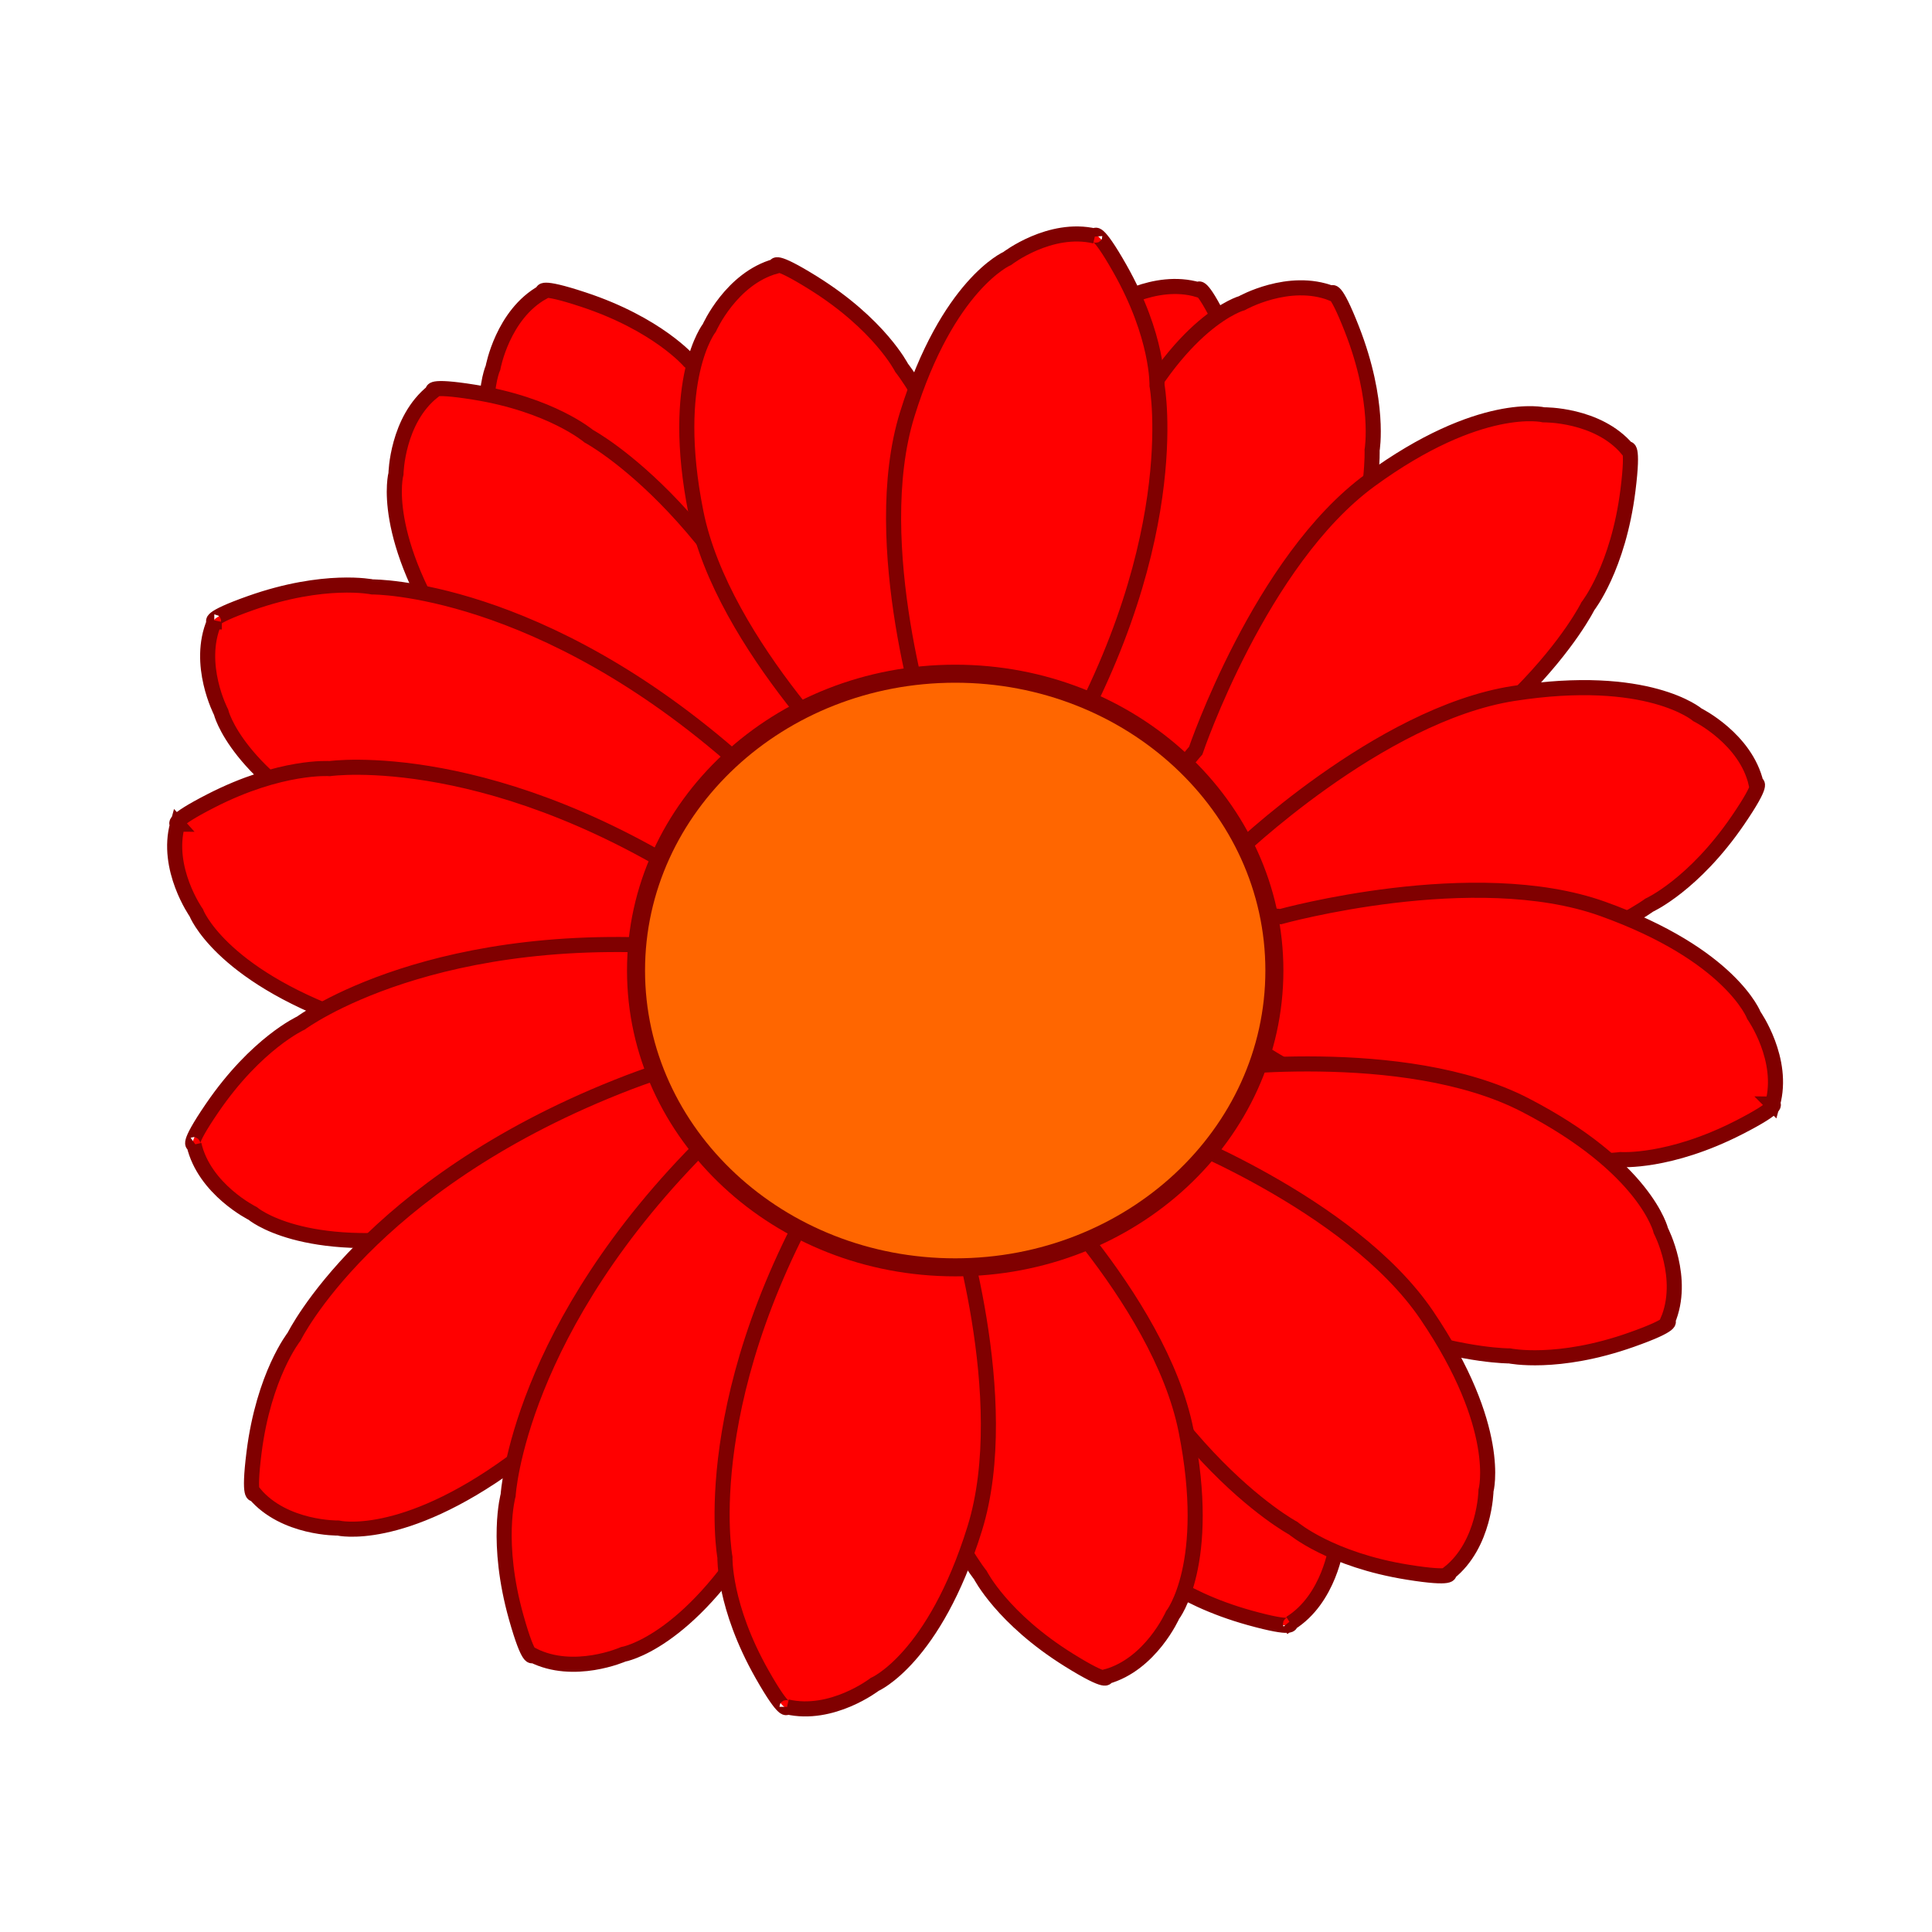
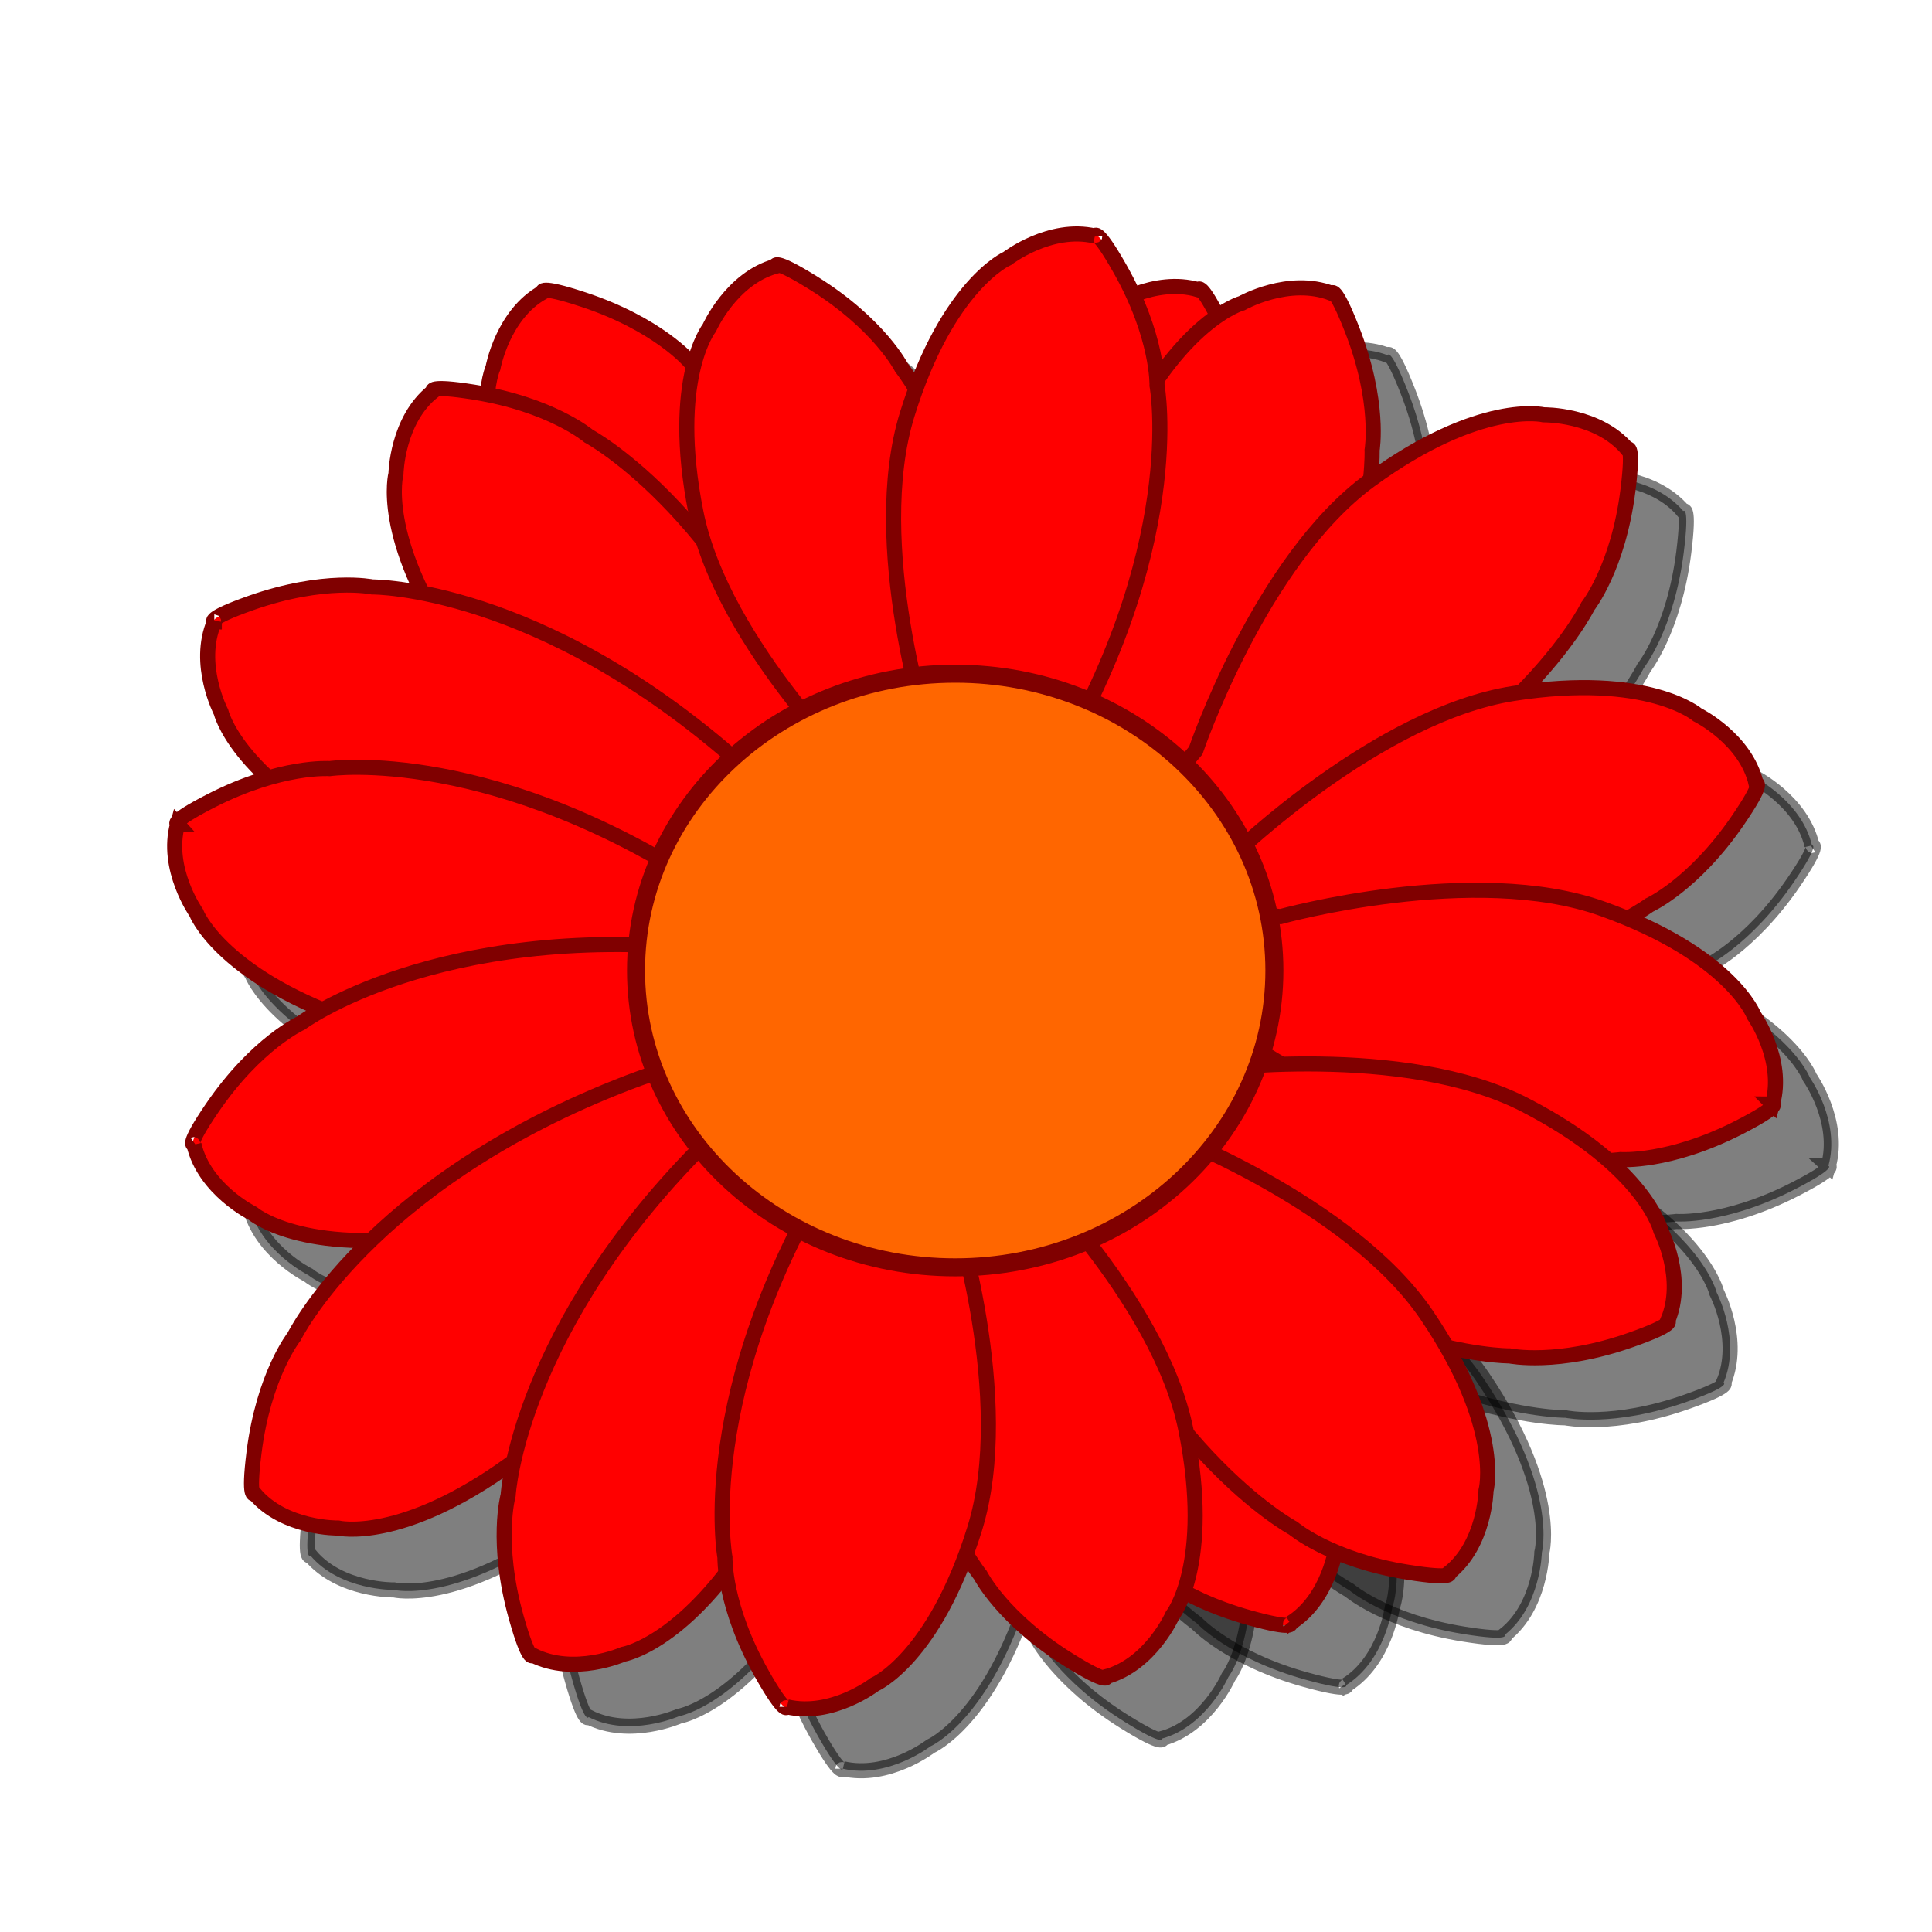
<svg xmlns="http://www.w3.org/2000/svg" width="256" height="256" viewBox="0 0 67.733 67.733" version="1.1" id="svg1" xml:space="preserve">
  <defs id="defs1" />
  <g id="layer1">
+     <path style="fill:#000000;fill-opacity:0.5;stroke:#000000;stroke-width:0.529;stroke-dasharray:none;stroke-opacity:0.5" d="m 47.192,59.076 c 5.24e-4,4.91e-4 0.192,0.259 -1.422,-0.189 -2.649,-0.736 -3.822,-1.984 -3.822,-1.984 0,0 -4.838,-3.329 -7.012,-12.48 -2.174,-9.151 4.008,-1.859 4.008,-1.859 0,0 6.274,3.211 8.494,7.443 2.22,4.232 1.374,6.346 1.374,6.346 0,0 -0.245,1.872 -1.619,2.725 z" id="path2-2-61-9-2" />
+     <circle id="path1-9" style="fill:#000000;fill-opacity:0.5;stroke:#000000;stroke-width:0.265;stroke-opacity:0.5" cx="9.565" cy="24.02" r="0.001" />
+     <path style="fill:#000000;fill-opacity:0.5;stroke:#000000;stroke-width:0.529;stroke-dasharray:none;stroke-opacity:0.5" d="m 20.989,12.412 c -4.99e-4,-5.15e-4 -0.179,-0.268 1.412,0.257 2.611,0.86 3.724,2.163 3.724,2.163 0,0 4.675,3.555 6.413,12.799 1.738,9.244 -4.091,1.667 -4.091,1.667 0,0 -6.115,-3.505 -8.132,-7.837 -2.017,-4.332 -1.072,-6.404 -1.072,-6.404 0,0 0.334,-1.859 1.746,-2.645 z" id="path2-25-6" />
+     <path style="fill:#000000;fill-opacity:0.5;stroke:#000000;stroke-width:0.529;stroke-dasharray:none;stroke-opacity:0.5" d="m 17.143,15.889 c -5.76e-4,-4.29e-4 -0.22,-0.236 1.434,0.029 2.715,0.434 4.021,1.543 4.021,1.543 0,0 5.182,2.765 8.369,11.615 3.187,8.849 -3.774,2.297 -3.774,2.297 0,0 -6.595,-2.487 -9.276,-6.443 -2.681,-3.956 -2.077,-6.151 -2.077,-6.151 0,0 0.034,-1.888 1.303,-2.889 z" id="path2-2-13" />
+     <path style="fill:#000000;fill-opacity:0.5;stroke:#000000;stroke-width:0.529;stroke-dasharray:none;stroke-opacity:0.5" d="m 9.471,23.973 c -7.11e-4,-1.02e-4 -0.306,-0.102 1.274,-0.66 2.592,-0.917 4.269,-0.566 4.269,-0.566 0,0 5.873,-0.047 12.902,6.203 7.029,6.25 -2.217,3.821 -2.217,3.821 0,0 -6.982,0.967 -11.227,-1.226 -4.246,-2.194 -4.764,-4.411 -4.764,-4.411 0,0 -0.873,-1.675 -0.236,-3.161 z" id="path2-64" />
+     <path style="fill:#000000;fill-opacity:0.5;stroke:#000000;stroke-width:0.529;stroke-dasharray:none;stroke-opacity:0.5" d="m 43.969,12.327 c 1.8e-5,-7.19e-4 0.065,-0.315 0.805,1.187 1.215,2.467 1.064,4.173 1.064,4.173 0,0 0.737,5.827 -4.645,13.541 -5.382,7.714 -4.055,-1.753 -4.055,-1.753 0,0 -1.78,-6.82 -0.101,-11.293 1.68,-4.474 3.821,-5.25 3.821,-5.25 0,0 1.561,-1.063 3.111,-0.605 z" id="path2-9-4-5" />
+     <path style="fill:#000000;fill-opacity:0.5;stroke:#000000;stroke-width:0.529;stroke-dasharray:none;stroke-opacity:0.5" d="m 48.649,12.453 c 7.8e-5,-7.15e-4 0.092,-0.309 0.703,1.251 1.004,2.56 0.71,4.248 0.71,4.248 0,0 0.246,5.868 -5.763,13.104 -6.009,7.236 -3.894,-2.086 -3.894,-2.086 0,0 -1.203,-6.945 0.846,-11.262 2.049,-4.317 4.247,-4.911 4.247,-4.911 0,0 1.644,-0.929 3.151,-0.343 z" id="path2-9-13" />
+     <path style="fill:#000000;fill-opacity:0.5;stroke:#000000;stroke-width:0.529;stroke-dasharray:none;stroke-opacity:0.5" d="m 59.012,17.917 c 4.1e-4,-5.91e-4 0.228,-0.228 0.02,1.435 -0.341,2.728 -1.406,4.071 -1.406,4.071 0,0 -2.588,5.272 -11.325,8.757 -8.736,3.485 -2.423,-3.694 -2.423,-3.694 0,0 2.262,-6.675 6.125,-9.489 3.863,-2.814 6.077,-2.284 6.077,-2.284 0,0 1.888,-0.03 2.932,1.205 z" id="path2-2-1-2" />
+     <path style="fill:#000000;fill-opacity:0.5;stroke:#000000;stroke-width:0.529;stroke-dasharray:none;stroke-opacity:0.5" d="m 63.525,29.642 c 6.35e-4,-3.38e-4 0.307,-0.098 -0.638,1.285 -1.552,2.27 -3.112,2.976 -3.112,2.976 0,0 -4.713,3.504 -14.076,2.606 -9.363,-0.898 -0.465,-4.393 -0.465,-4.393 0,0 5.065,-4.901 9.787,-5.636 4.722,-0.735 6.449,0.749 6.449,0.749 0,0 1.693,0.837 2.056,2.412 z" id="path2-9-3-0" />
+     <path style="fill:#000000;fill-opacity:0.5;stroke:#000000;stroke-width:0.529;stroke-dasharray:none;stroke-opacity:0.5" d="m 64.1,40.872 c 7.2e-4,7e-6 0.316,0.061 -1.175,0.824 -2.448,1.252 -4.156,1.127 -4.156,1.127 0,0 -5.815,0.826 -13.61,-4.437 -7.796,-5.263 1.691,-4.081 1.691,-4.081 0,0 6.792,-1.884 11.291,-0.273 4.499,1.611 5.307,3.74 5.307,3.74 0,0 1.087,1.544 0.653,3.101 z" id="path2-2-1-9-7" />
+     <path style="fill:#000000;fill-opacity:0.5;stroke:#000000;stroke-width:0.529;stroke-dasharray:none;stroke-opacity:0.5" d="m 8.185,31.067 c -7.2e-4,-7e-6 -0.316,-0.061 1.175,-0.824 2.448,-1.252 4.156,-1.127 4.156,-1.127 0,0 5.815,-0.826 13.61,4.437 7.796,5.263 -1.691,4.081 -1.691,4.081 0,0 -6.792,1.884 -11.291,0.273 -4.499,-1.611 -5.307,-3.74 -5.307,-3.74 0,0 -1.087,-1.544 -0.653,-3.101 z" id="path2-2-1-9-5-1" />
+     <path style="fill:#000000;fill-opacity:0.5;stroke:#000000;stroke-width:0.529;stroke-dasharray:none;stroke-opacity:0.5" d="m 8.76,42.296 c -6.35e-4,3.38e-4 -0.307,0.098 0.638,-1.285 1.552,-2.27 3.112,-2.976 3.112,-2.976 0,0 4.713,-3.504 14.076,-2.606 9.363,0.898 0.465,4.393 0.465,4.393 0,0 -5.065,4.901 -9.787,5.636 -4.722,0.735 -6.449,-0.749 -6.449,-0.749 0,0 -1.693,-0.837 -2.056,-2.412 z" id="path2-9-3-6-8" />
+     <path style="fill:#000000;fill-opacity:0.5;stroke:#000000;stroke-width:0.529;stroke-dasharray:none;stroke-opacity:0.5" d="m 29.15,11.502 c -3.64e-4,-6.19e-4 -0.111,-0.302 1.311,0.583 2.334,1.453 3.107,2.982 3.107,2.982 0,0 3.703,4.559 3.207,13.952 -0.496,9.393 -4.369,0.653 -4.369,0.653 0,0 -5.114,-4.851 -6.05,-9.537 -0.936,-4.686 0.472,-6.475 0.472,-6.475 0,0 0.764,-1.727 2.322,-2.157 z" id="path2-97-6" />
+     <path style="fill:#000000;fill-opacity:0.5;stroke:#000000;stroke-width:0.529;stroke-dasharray:none;stroke-opacity:0.5" d="m 40.345,10.445 c -2.4e-5,-7.18e-4 0.047,-0.319 0.873,1.138 1.356,2.392 1.304,4.104 1.304,4.104 0,0 1.074,5.774 -3.85,13.788 -4.924,8.014 -4.15,-1.514 -4.15,-1.514 0,0 -2.174,-6.705 -0.757,-11.269 1.417,-4.564 3.509,-5.463 3.509,-5.463 0,0 1.496,-1.152 3.071,-0.785 z" id="path2-2-6-4" />
+     <path style="fill:#000000;fill-opacity:0.5;stroke:#000000;stroke-width:0.529;stroke-dasharray:none;stroke-opacity:0.5" d="m 60.424,48.48 c 7.11e-4,1.02e-4 0.306,0.102 -1.274,0.66 -2.592,0.917 -4.269,0.566 -4.269,0.566 0,0 -5.873,0.047 -12.902,-6.203 -7.029,-6.25 2.217,-3.821 2.217,-3.821 0,0 6.982,-0.967 11.227,1.226 4.246,2.194 4.764,4.411 4.764,4.411 0,0 0.873,1.675 0.236,3.161 z" id="path2-6-1" />
+     <path style="fill:#000000;fill-opacity:0.5;stroke:#000000;stroke-width:0.529;stroke-dasharray:none;stroke-opacity:0.5" d="m 52.752,57.318 c 5.76e-4,4.29e-4 0.22,0.236 -1.434,-0.029 -2.715,-0.434 -4.021,-1.543 -4.021,-1.543 0,0 -5.182,-2.765 -8.369,-11.615 -3.187,-8.849 3.774,-2.297 3.774,-2.297 0,0 6.595,2.487 9.276,6.443 2.681,3.956 2.077,6.151 2.077,6.151 0,0 -0.034,1.888 -1.303,2.889 z" id="path2-2-61-0" />
+     <path style="fill:#000000;fill-opacity:0.5;stroke:#000000;stroke-width:0.529;stroke-dasharray:none;stroke-opacity:0.5" d="m 10.882,54.536 c -4.1e-4,5.91e-4 -0.228,0.228 -0.02,-1.435 0.341,-2.728 1.406,-4.071 1.406,-4.071 0,0 2.588,-5.272 11.325,-8.757 8.736,-3.485 2.423,3.694 2.423,3.694 0,0 -2.262,6.675 -6.125,9.489 -3.863,2.814 -6.077,2.284 -6.077,2.284 0,0 -1.888,0.03 -2.932,-1.205 z" id="path2-2-1-3-3" />
+     <path style="fill:#000000;fill-opacity:0.5;stroke:#000000;stroke-width:0.529;stroke-dasharray:none;stroke-opacity:0.5" d="m 20.635,60.198 c -1.49e-4,7.03e-4 -0.122,0.298 -0.576,-1.314 -0.746,-2.646 -0.286,-4.297 -0.286,-4.297 0,0 0.336,-5.864 7.031,-12.47 6.695,-6.606 3.668,2.462 3.668,2.462 0,0 0.51,7.03 -1.956,11.123 -2.466,4.093 -4.712,4.467 -4.712,4.467 0,0 -1.728,0.762 -3.169,0.029 z" id="path2-9-1-0" />
+     <path style="fill:#000000;fill-opacity:0.5;stroke:#000000;stroke-width:0.529;stroke-dasharray:none;stroke-opacity:0.5" d="m 40.744,60.951 c 3.64e-4,6.19e-4 0.111,0.302 -1.311,-0.583 -2.334,-1.453 -3.107,-2.982 -3.107,-2.982 0,0 -3.703,-4.559 -3.207,-13.952 0.496,-9.393 4.369,-0.653 4.369,-0.653 0,0 5.114,4.851 6.05,9.537 0.936,4.686 -0.472,6.475 -0.472,6.475 0,0 -0.764,1.727 -2.322,2.157 z" id="path2-97-5-6" />
+     <path style="fill:#000000;fill-opacity:0.5;stroke:#000000;stroke-width:0.529;stroke-dasharray:none;stroke-opacity:0.5" d="m 29.55,62.007 c 2.4e-5,7.18e-4 -0.047,0.319 -0.873,-1.138 -1.356,-2.392 -1.304,-4.104 -1.304,-4.104 0,0 -1.074,-5.774 3.85,-13.788 4.924,-8.014 4.15,1.514 4.15,1.514 0,0 2.174,6.705 0.757,11.269 -1.417,4.564 -3.509,5.463 -3.509,5.463 0,0 -1.496,1.152 -3.071,0.785 z" id="path2-2-6-8-4" />
+     <ellipse style="fill:#000000;fill-opacity:0.5;stroke:#000000;stroke-width:0.632;stroke-dasharray:none;stroke-opacity:0.5" id="path3-3" cx="35.446" cy="36.195" rx="11.19" ry="10.406" />
    <path style="fill:#ff0000;stroke:#800000;stroke-width:0.529;stroke-dasharray:none" d="m 45.234,56.907 c 5.24e-4,4.91e-4 0.192,0.259 -1.422,-0.189 -2.649,-0.736 -3.822,-1.984 -3.822,-1.984 0,0 -4.838,-3.329 -7.012,-12.48 -2.174,-9.151 4.008,-1.859 4.008,-1.859 0,0 6.274,3.211 8.494,7.443 2.22,4.232 1.374,6.346 1.374,6.346 0,0 -0.245,1.872 -1.619,2.725 z" id="path2-2-61-9" />
    <circle id="path1" style="fill:#ff0000;stroke:#ff0000;stroke-width:0.265" cx="7.607" cy="21.851" r="0.001" />
    <path style="fill:#ff0000;stroke:#800000;stroke-width:0.529;stroke-dasharray:none" d="m 19.031,10.243 c -4.99e-4,-5.15e-4 -0.179,-0.268 1.412,0.257 2.611,0.86 3.724,2.163 3.724,2.163 0,0 4.675,3.555 6.413,12.799 1.738,9.244 -4.091,1.667 -4.091,1.667 0,0 -6.115,-3.505 -8.132,-7.837 -2.017,-4.332 -1.072,-6.404 -1.072,-6.404 0,0 0.334,-1.859 1.746,-2.645 z" id="path2-25" />
    <path style="fill:#ff0000;stroke:#800000;stroke-width:0.529;stroke-dasharray:none" d="m 15.185,13.72 c -5.76e-4,-4.29e-4 -0.22,-0.236 1.434,0.029 2.715,0.434 4.021,1.543 4.021,1.543 0,0 5.182,2.765 8.369,11.615 3.187,8.849 -3.774,2.297 -3.774,2.297 0,0 -6.595,-2.487 -9.276,-6.443 -2.681,-3.956 -2.077,-6.151 -2.077,-6.151 0,0 0.034,-1.888 1.303,-2.889 z" id="path2-2" />
    <path style="fill:#ff0000;stroke:#800000;stroke-width:0.529;stroke-dasharray:none" d="M 7.513,21.804 C 7.512,21.804 7.207,21.702 8.786,21.143 11.379,20.227 13.056,20.577 13.056,20.577 c 0,0 5.873,-0.047 12.902,6.203 7.029,6.25 -2.217,3.821 -2.217,3.821 0,0 -6.982,0.967 -11.227,-1.226 C 8.268,27.181 7.749,24.964 7.749,24.964 c 0,0 -0.873,-1.675 -0.236,-3.161 z" id="path2" />
    <path style="fill:#ff0000;stroke:#800000;stroke-width:0.529;stroke-dasharray:none" d="m 42.012,10.158 c 1.8e-5,-7.19e-4 0.065,-0.315 0.805,1.187 1.215,2.467 1.064,4.173 1.064,4.173 0,0 0.737,5.827 -4.645,13.541 -5.382,7.714 -4.055,-1.753 -4.055,-1.753 0,0 -1.78,-6.82 -0.101,-11.293 1.68,-4.474 3.821,-5.25 3.821,-5.25 0,0 1.561,-1.063 3.111,-0.605 z" id="path2-9-4" />
    <path style="fill:#ff0000;stroke:#800000;stroke-width:0.529;stroke-dasharray:none" d="m 46.691,10.284 c 7.8e-5,-7.15e-4 0.092,-0.309 0.703,1.251 1.004,2.56 0.71,4.248 0.71,4.248 0,0 0.246,5.868 -5.763,13.104 -6.009,7.236 -3.894,-2.086 -3.894,-2.086 0,0 -1.203,-6.945 0.846,-11.262 2.049,-4.317 4.247,-4.911 4.247,-4.911 0,0 1.644,-0.929 3.151,-0.343 z" id="path2-9" />
    <path style="fill:#ff0000;stroke:#800000;stroke-width:0.529;stroke-dasharray:none" d="m 57.054,15.747 c 4.1e-4,-5.91e-4 0.228,-0.228 0.02,1.435 -0.341,2.728 -1.406,4.071 -1.406,4.071 0,0 -2.588,5.272 -11.325,8.757 -8.736,3.485 -2.423,-3.694 -2.423,-3.694 0,0 2.262,-6.675 6.125,-9.489 3.863,-2.814 6.077,-2.284 6.077,-2.284 0,0 1.888,-0.03 2.932,1.205 z" id="path2-2-1" />
    <path style="fill:#ff0000;stroke:#800000;stroke-width:0.529;stroke-dasharray:none" d="m 61.567,27.473 c 6.35e-4,-3.38e-4 0.307,-0.098 -0.638,1.285 -1.552,2.27 -3.112,2.976 -3.112,2.976 0,0 -4.713,3.504 -14.076,2.606 C 34.377,33.443 43.275,29.948 43.275,29.948 c 0,0 5.065,-4.901 9.787,-5.636 4.722,-0.735 6.449,0.749 6.449,0.749 0,0 1.693,0.837 2.056,2.412 z" id="path2-9-3" />
    <path style="fill:#ff0000;stroke:#800000;stroke-width:0.529;stroke-dasharray:none" d="m 62.143,38.702 c 7.2e-4,7e-6 0.316,0.061 -1.175,0.824 -2.448,1.252 -4.156,1.127 -4.156,1.127 0,0 -5.815,0.826 -13.61,-4.437 -7.796,-5.263 1.691,-4.081 1.691,-4.081 0,0 6.792,-1.884 11.291,-0.273 4.499,1.611 5.307,3.74 5.307,3.74 0,0 1.087,1.544 0.653,3.101 z" id="path2-2-1-9" />
    <path style="fill:#ff0000;stroke:#800000;stroke-width:0.529;stroke-dasharray:none" d="m 6.227,28.897 c -7.2e-4,-7e-6 -0.316,-0.061 1.175,-0.824 2.448,-1.252 4.156,-1.127 4.156,-1.127 0,0 5.815,-0.826 13.61,4.437 7.796,5.263 -1.691,4.081 -1.691,4.081 0,0 -6.792,1.884 -11.291,0.273 -4.499,-1.611 -5.307,-3.74 -5.307,-3.74 0,0 -1.087,-1.544 -0.653,-3.101 z" id="path2-2-1-9-5" />
    <path style="fill:#ff0000;stroke:#800000;stroke-width:0.529;stroke-dasharray:none" d="m 6.802,40.127 c -6.35e-4,3.38e-4 -0.307,0.098 0.638,-1.285 1.552,-2.27 3.112,-2.976 3.112,-2.976 0,0 4.713,-3.504 14.076,-2.606 9.363,0.898 0.465,4.393 0.465,4.393 0,0 -5.065,4.901 -9.787,5.636 -4.722,0.735 -6.449,-0.749 -6.449,-0.749 0,0 -1.693,-0.837 -2.056,-2.412 z" id="path2-9-3-6" />
    <path style="fill:#ff0000;stroke:#800000;stroke-width:0.529;stroke-dasharray:none" d="m 27.193,9.332 c -3.64e-4,-6.19e-4 -0.111,-0.302 1.311,0.583 2.334,1.453 3.107,2.982 3.107,2.982 0,0 3.703,4.559 3.207,13.952 -0.496,9.393 -4.369,0.653 -4.369,0.653 0,0 -5.114,-4.851 -6.05,-9.537 -0.936,-4.686 0.472,-6.475 0.472,-6.475 0,0 0.764,-1.727 2.322,-2.157 z" id="path2-97" />
    <path style="fill:#ff0000;stroke:#800000;stroke-width:0.529;stroke-dasharray:none" d="m 38.387,8.276 c -2.4e-5,-7.18e-4 0.047,-0.319 0.873,1.138 1.356,2.392 1.304,4.104 1.304,4.104 0,0 1.074,5.774 -3.85,13.788 -4.924,8.014 -4.15,-1.514 -4.15,-1.514 0,0 -2.174,-6.705 -0.757,-11.269 1.417,-4.564 3.509,-5.463 3.509,-5.463 0,0 1.496,-1.152 3.071,-0.785 z" id="path2-2-6" />
    <path style="fill:#ff0000;stroke:#800000;stroke-width:0.529;stroke-dasharray:none" d="m 58.466,46.31 c 7.11e-4,1.02e-4 0.306,0.102 -1.274,0.66 -2.592,0.917 -4.269,0.566 -4.269,0.566 0,0 -5.873,0.047 -12.902,-6.203 -7.029,-6.25 2.217,-3.821 2.217,-3.821 0,0 6.982,-0.967 11.227,1.226 4.246,2.194 4.764,4.411 4.764,4.411 0,0 0.873,1.675 0.236,3.161 z" id="path2-6" />
    <path style="fill:#ff0000;stroke:#800000;stroke-width:0.529;stroke-dasharray:none" d="m 50.794,55.149 c 5.76e-4,4.29e-4 0.22,0.236 -1.434,-0.029 -2.715,-0.434 -4.021,-1.543 -4.021,-1.543 0,0 -5.182,-2.765 -8.369,-11.615 -3.187,-8.849 3.774,-2.297 3.774,-2.297 0,0 6.595,2.487 9.276,6.443 2.681,3.956 2.077,6.151 2.077,6.151 0,0 -0.034,1.888 -1.303,2.889 z" id="path2-2-61" />
    <path style="fill:#ff0000;stroke:#800000;stroke-width:0.529;stroke-dasharray:none" d="m 8.925,52.367 c -4.1e-4,5.91e-4 -0.228,0.228 -0.02,-1.435 0.341,-2.728 1.406,-4.071 1.406,-4.071 0,0 2.588,-5.272 11.325,-8.757 8.736,-3.485 2.423,3.694 2.423,3.694 0,0 -2.262,6.675 -6.125,9.489 -3.863,2.814 -6.077,2.284 -6.077,2.284 0,0 -1.888,0.03 -2.932,-1.205 z" id="path2-2-1-3" />
    <path style="fill:#ff0000;stroke:#800000;stroke-width:0.529;stroke-dasharray:none" d="m 18.677,58.028 c -1.49e-4,7.03e-4 -0.122,0.298 -0.576,-1.314 -0.746,-2.646 -0.286,-4.297 -0.286,-4.297 0,0 0.336,-5.864 7.031,-12.47 6.695,-6.606 3.668,2.462 3.668,2.462 0,0 0.51,7.03 -1.956,11.123 -2.466,4.093 -4.712,4.467 -4.712,4.467 0,0 -1.728,0.762 -3.169,0.029 z" id="path2-9-1" />
    <path style="fill:#ff0000;stroke:#800000;stroke-width:0.529;stroke-dasharray:none" d="m 38.786,58.782 c 3.64e-4,6.19e-4 0.111,0.302 -1.311,-0.583 -2.334,-1.453 -3.107,-2.982 -3.107,-2.982 0,0 -3.703,-4.559 -3.207,-13.952 0.496,-9.393 4.369,-0.653 4.369,-0.653 0,0 5.114,4.851 6.05,9.537 0.936,4.686 -0.472,6.475 -0.472,6.475 0,0 -0.764,1.727 -2.322,2.157 z" id="path2-97-5" />
    <path style="fill:#ff0000;stroke:#800000;stroke-width:0.529;stroke-dasharray:none" d="m 27.592,59.838 c 2.4e-5,7.18e-4 -0.047,0.319 -0.873,-1.138 -1.356,-2.392 -1.304,-4.104 -1.304,-4.104 0,0 -1.074,-5.774 3.85,-13.788 4.924,-8.014 4.15,1.514 4.15,1.514 0,0 2.174,6.705 0.757,11.269 -1.417,4.564 -3.509,5.463 -3.509,5.463 0,0 -1.496,1.152 -3.071,0.785 z" id="path2-2-6-8" />
    <ellipse style="fill:#ff6600;stroke:#800000;stroke-width:0.632;stroke-dasharray:none" id="path3" cx="33.488" cy="34.025" rx="11.19" ry="10.406" />
  </g>
</svg>
